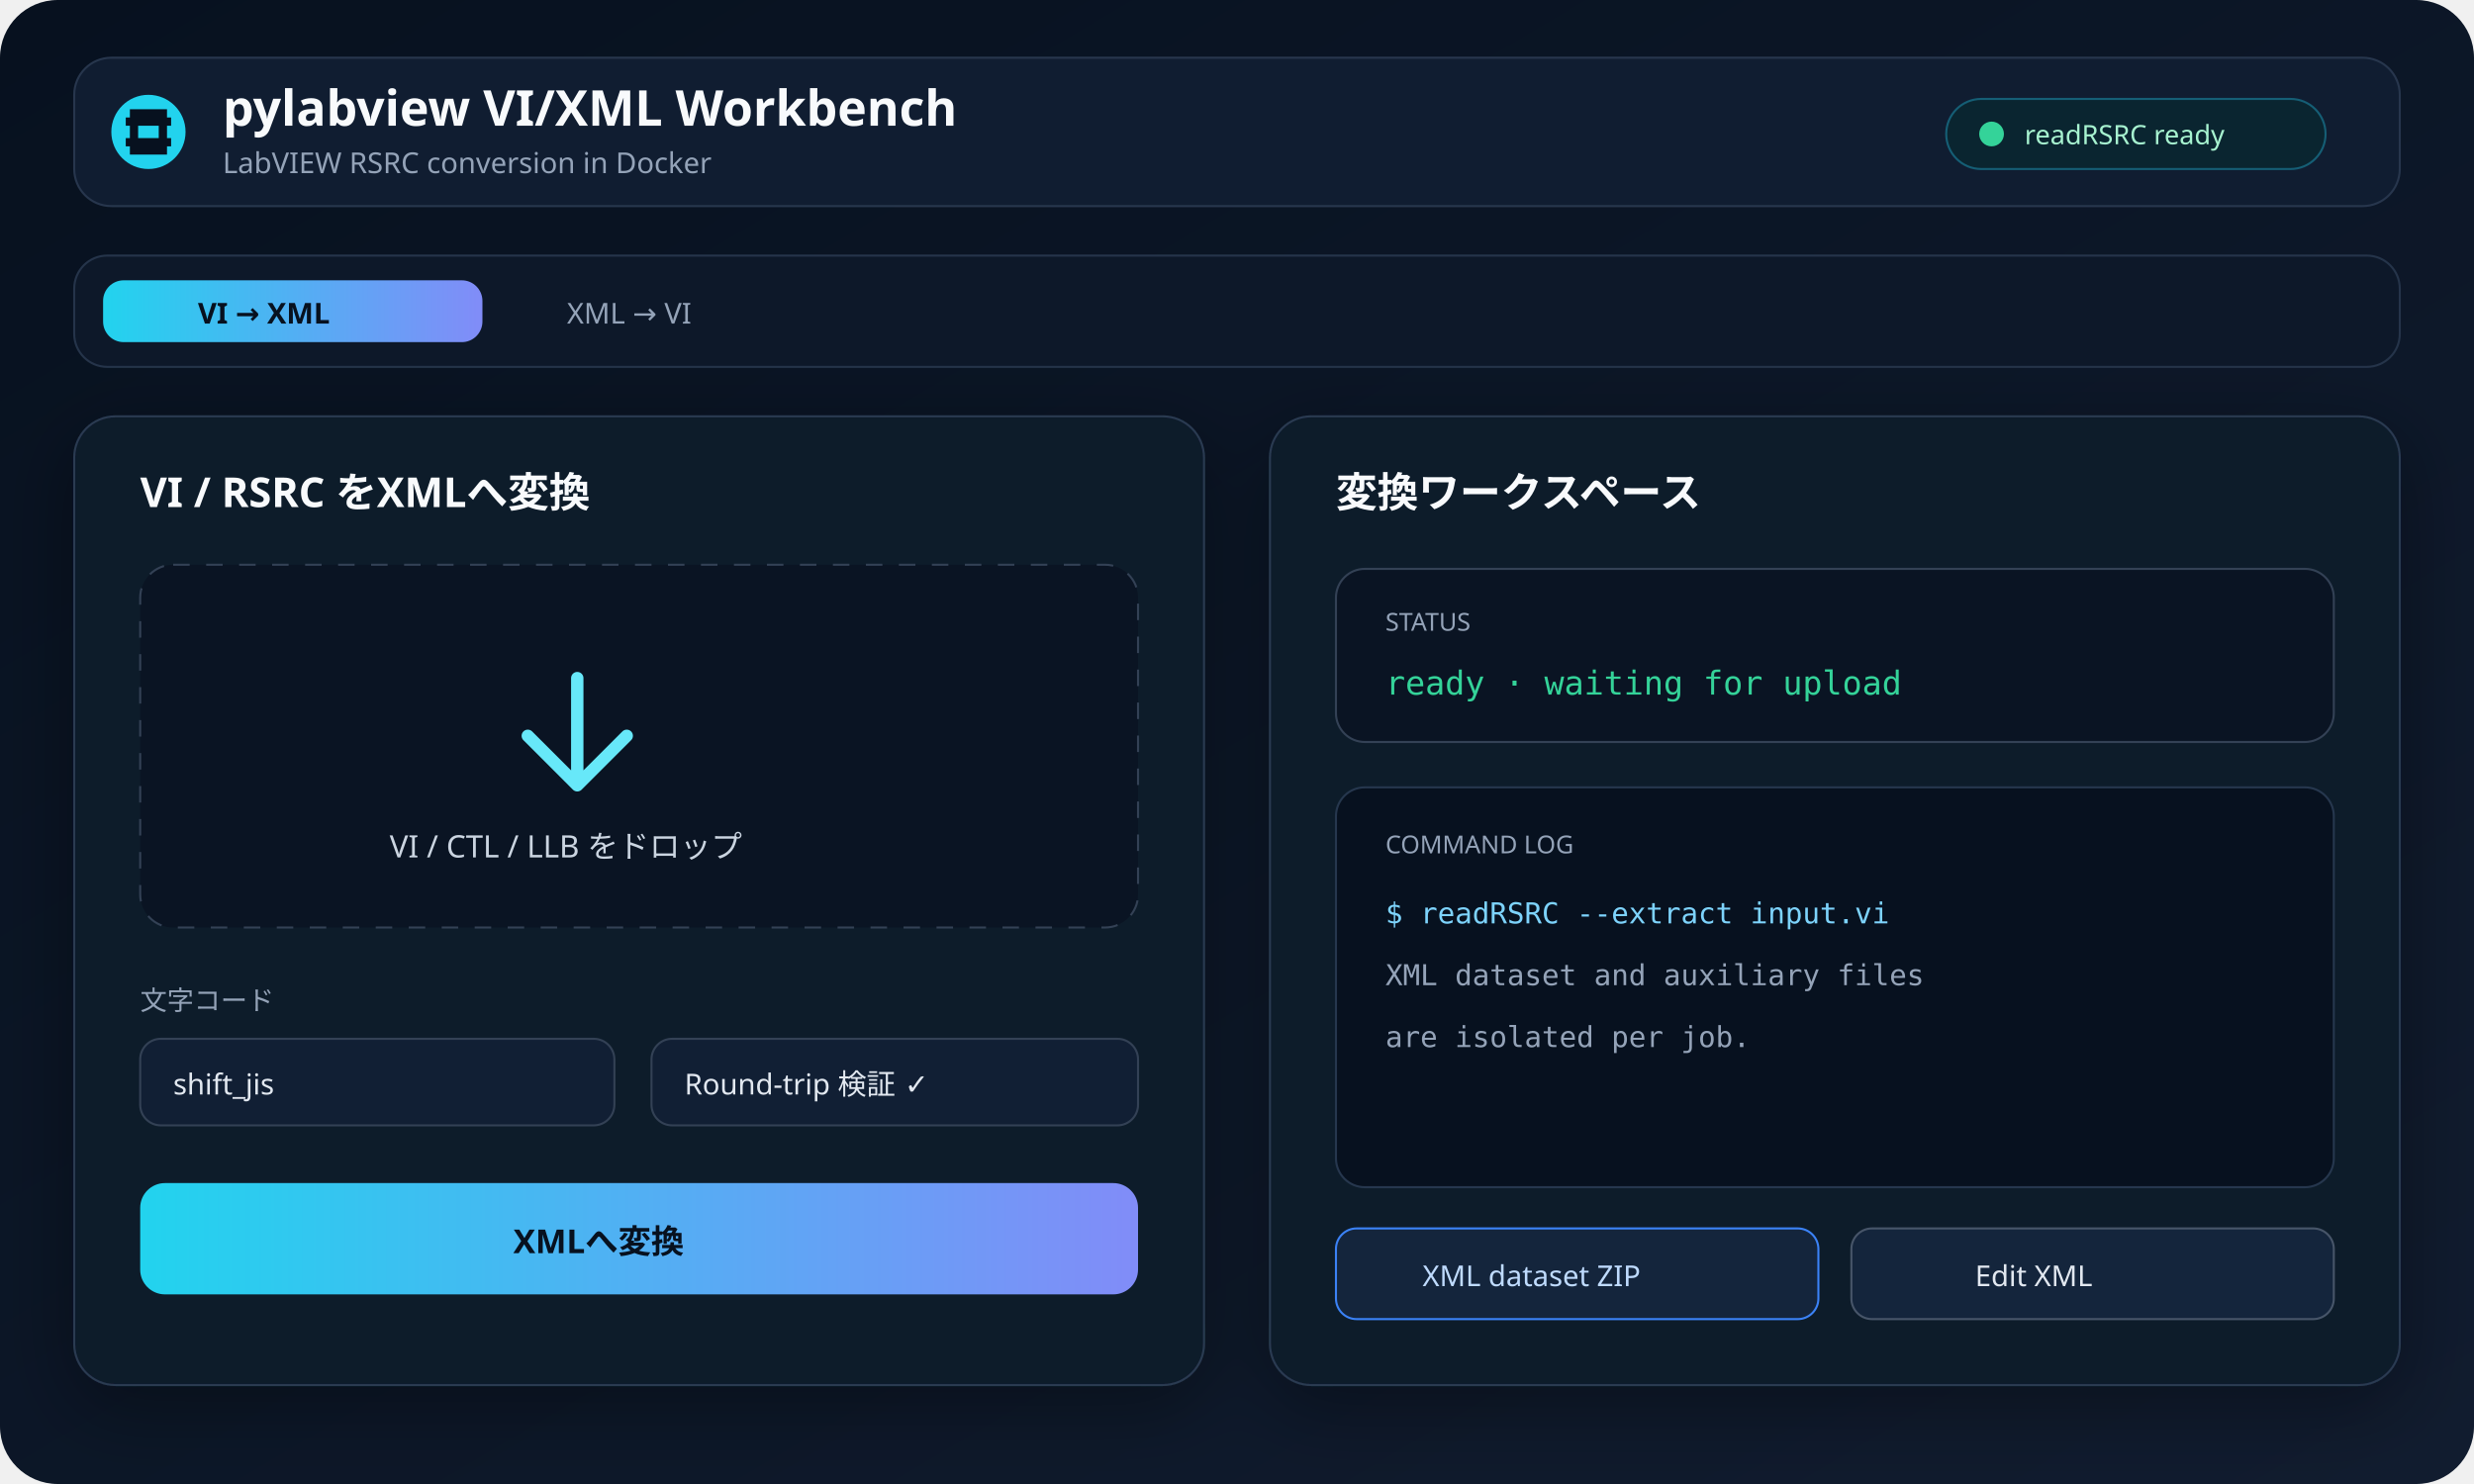
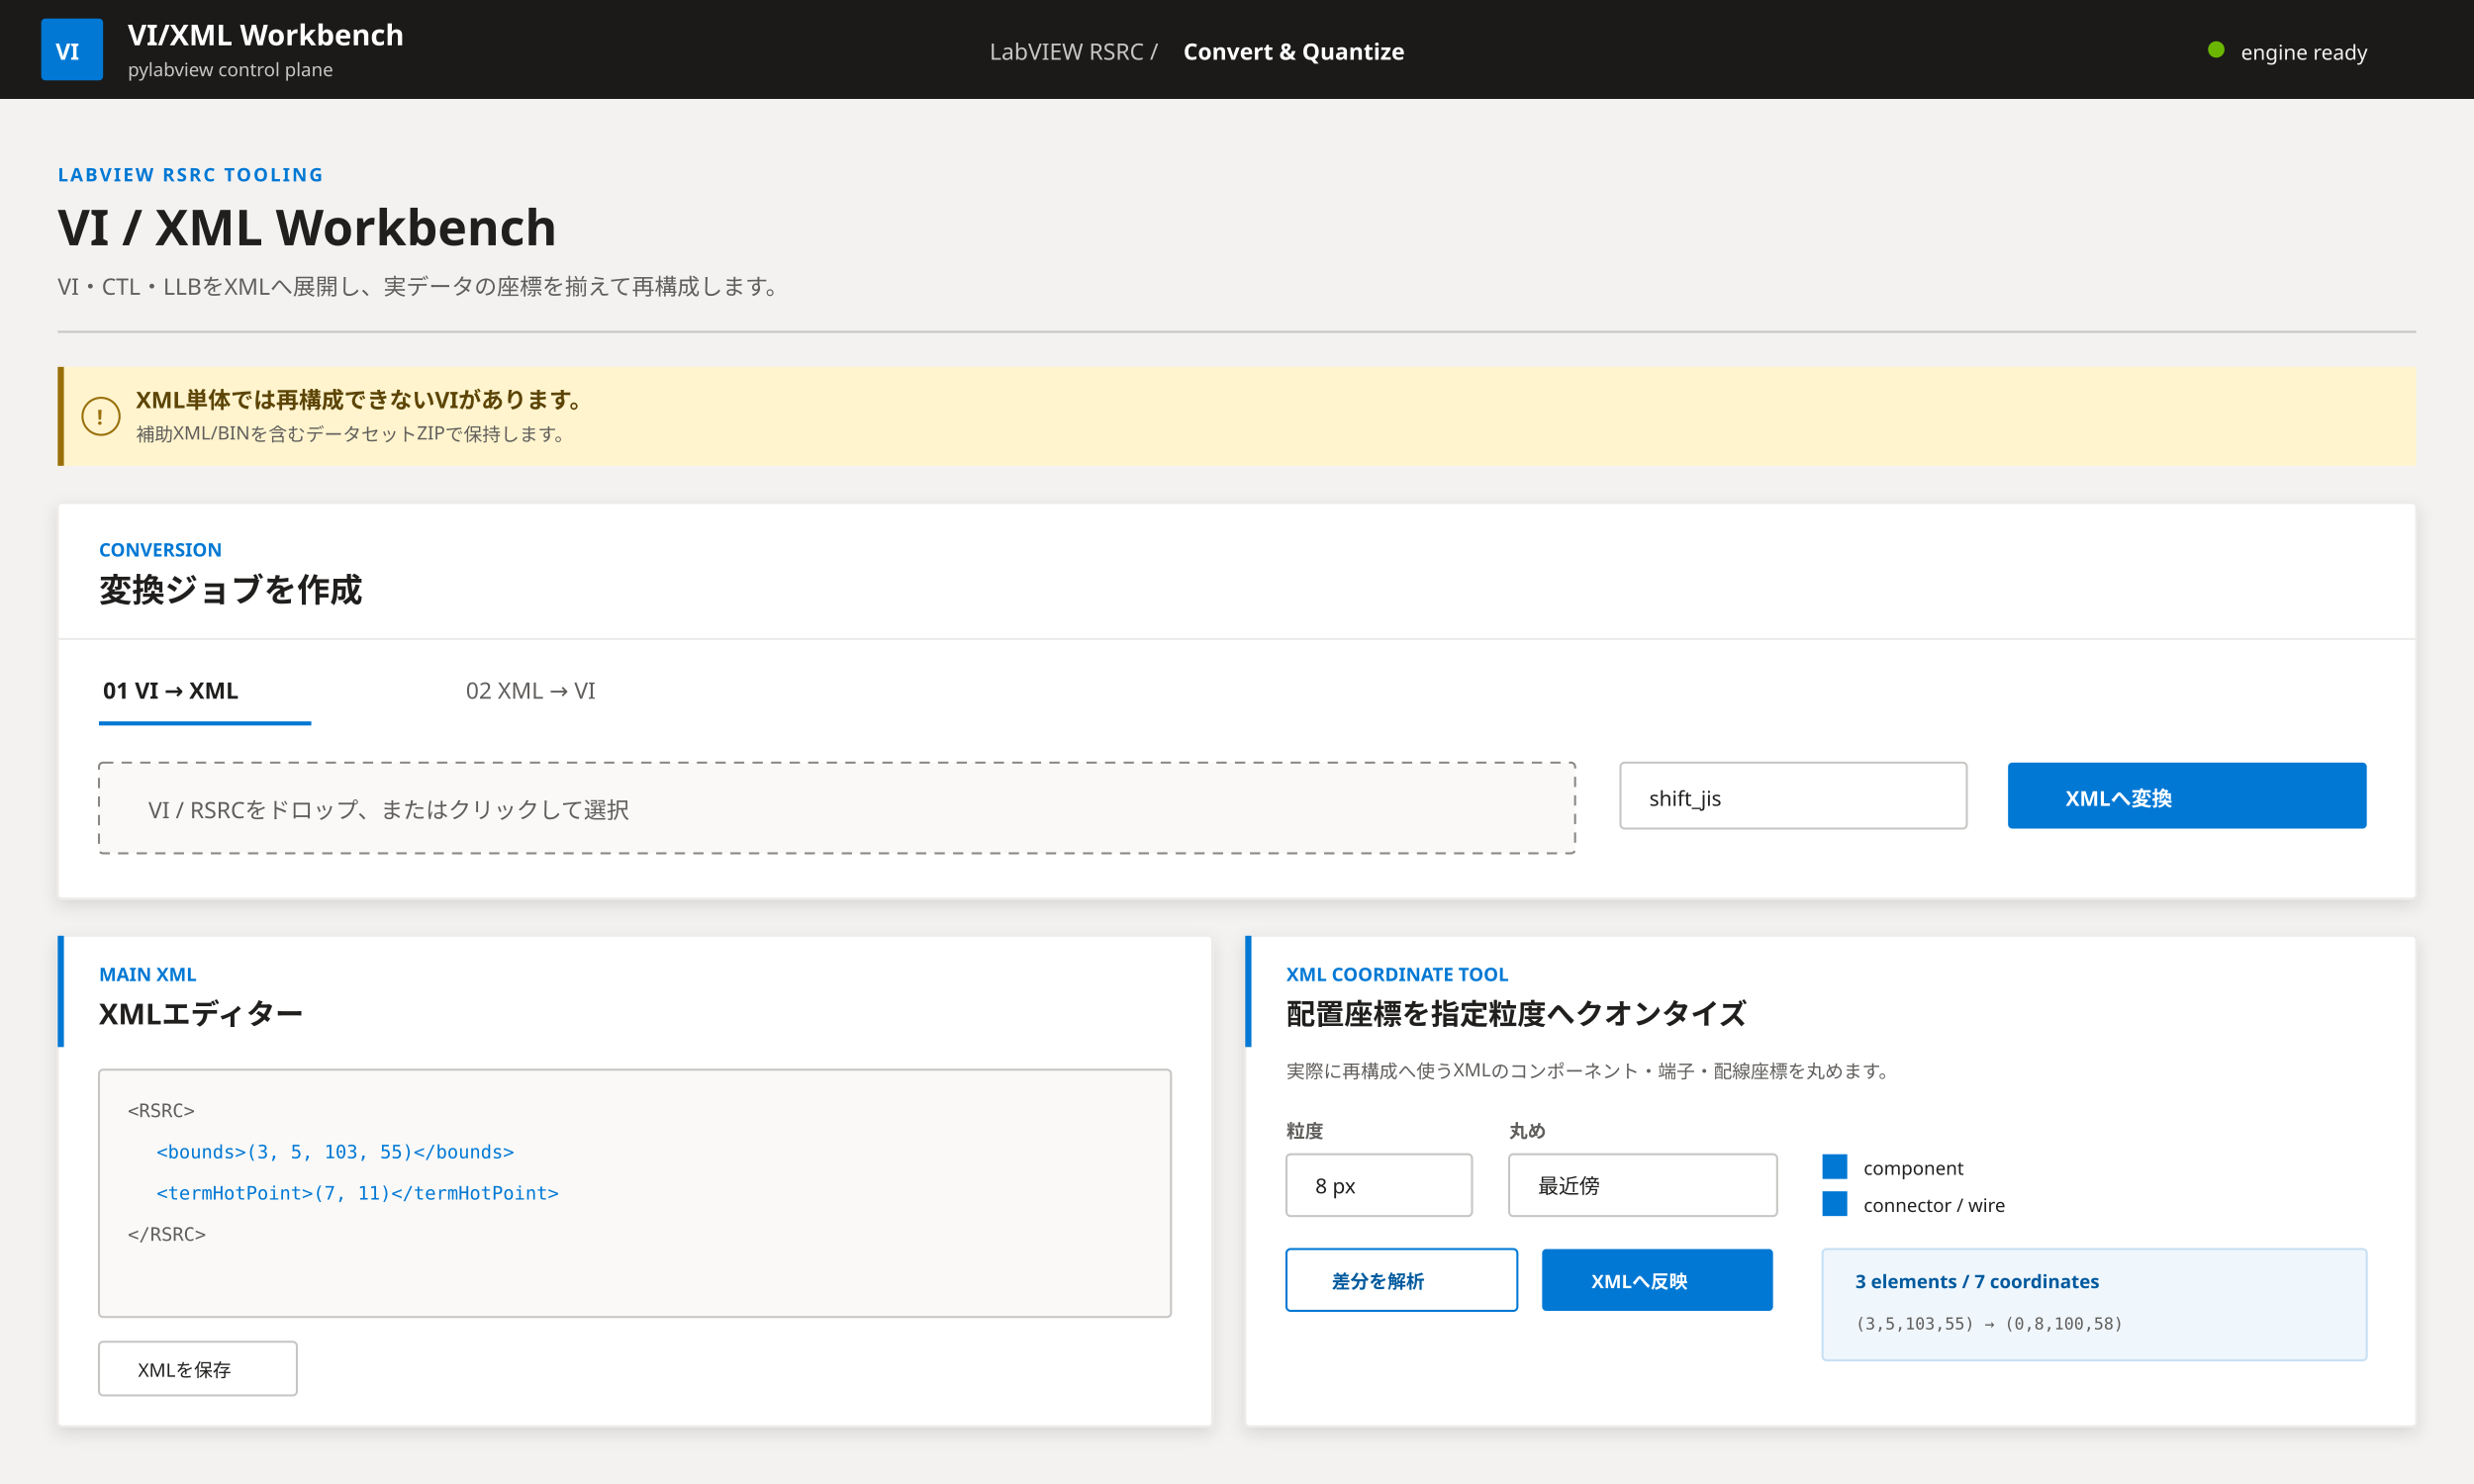
<svg xmlns="http://www.w3.org/2000/svg" width="1200" height="720" viewBox="0 0 1200 720" role="img" aria-labelledby="title desc">
  <defs>
-     <linearGradient id="bg" x1="0" y1="0" x2="1" y2="1">
-       <stop stop-color="#07111f" />
-       <stop offset="1" stop-color="#111c2f" />
-     </linearGradient>
-     <linearGradient id="accent" x1="0" y1="0" x2="1" y2="0">
-       <stop stop-color="#22d3ee" />
-       <stop offset="1" stop-color="#818cf8" />
-     </linearGradient>
-     <filter id="shadow">
-       <feDropShadow dx="0" dy="10" stdDeviation="18" flood-opacity=".35" />
+     <filter id="shadow" x="-20%" y="-20%" width="140%" height="160%">
+       <feDropShadow dx="0" dy="3" stdDeviation="4" flood-color="#000" flood-opacity=".12" />
    </filter>
  </defs>
-   <rect width="1200" height="720" rx="28" fill="url(#bg)" />
-   <rect x="36" y="28" width="1128" height="72" rx="18" fill="#101d31" stroke="#27364d" />
-   <circle cx="72" cy="64" r="18" fill="#22d3ee" />
-   <path d="M65 55h14v18H65zM61 59h22M61 69h22" stroke="#07111f" stroke-width="4" fill="none" />
-   <text x="108" y="61" fill="#f8fafc" font-family="system-ui,sans-serif" font-size="24" font-weight="700">pylabview VI/XML Workbench</text>
-   <text x="108" y="84" fill="#94a3b8" font-family="system-ui,sans-serif" font-size="14">LabVIEW RSRC conversion in Docker</text>
-   <rect x="944" y="48" width="184" height="34" rx="17" fill="#0a2530" stroke="#155e75" />
-   <circle cx="966" cy="65" r="6" fill="#34d399" />
-   <text x="982" y="70" fill="#a7f3d0" font-family="system-ui,sans-serif" font-size="13">readRSRC ready</text>
-   <rect x="36" y="124" width="1128" height="54" rx="16" fill="#0d1829" stroke="#25344a" />
-   <rect x="50" y="136" width="184" height="30" rx="10" fill="url(#accent)" />
-   <text x="96" y="157" fill="#07111f" font-family="system-ui,sans-serif" font-size="14" font-weight="700">VI → XML</text>
-   <text x="275" y="157" fill="#94a3b8" font-family="system-ui,sans-serif" font-size="14">XML → VI</text>
+   <rect width="1200" height="720" fill="#f3f2f1" />
+   <rect width="1200" height="48" fill="#1b1a19" />
+   <rect x="20" y="9" width="30" height="30" rx="2" fill="#0078d4" />
+   <text x="27" y="29" fill="#fff" font-family="Segoe UI, sans-serif" font-size="11" font-weight="700">VI</text>
+   <text x="62" y="22" fill="#fff" font-family="Segoe UI, sans-serif" font-size="14" font-weight="600">VI/XML Workbench</text>
+   <text x="62" y="37" fill="#c8c6c4" font-family="Segoe UI, sans-serif" font-size="9">pylabview control plane</text>
+   <text x="480" y="29" fill="#c8c6c4" font-family="Segoe UI, sans-serif" font-size="11">LabVIEW RSRC  /  </text>
+   <text x="574" y="29" fill="#fff" font-family="Segoe UI, sans-serif" font-size="11" font-weight="600">Convert &amp; Quantize</text>
+   <circle cx="1075" cy="24" r="4" fill="#6bb700" />
+   <text x="1087" y="29" fill="#f3f2f1" font-family="Segoe UI, sans-serif" font-size="10">engine ready</text>
+   <text x="28" y="88" fill="#0078d4" font-family="Segoe UI, sans-serif" font-size="9" font-weight="600" letter-spacing="1">LABVIEW RSRC TOOLING</text>
+   <text x="28" y="119" fill="#201f1e" font-family="Segoe UI, sans-serif" font-size="24" font-weight="600">VI / XML Workbench</text>
+   <text x="28" y="143" fill="#605e5c" font-family="Segoe UI, sans-serif" font-size="11">VI・CTL・LLBをXMLへ展開し、実データの座標を揃えて再構成します。</text>
+   <line x1="28" y1="161" x2="1172" y2="161" stroke="#c8c6c4" />
+   <rect x="28" y="178" width="1144" height="48" fill="#fff4ce" />
+   <rect x="28" y="178" width="3" height="48" fill="#986f0b" />
+   <circle cx="49" cy="202" r="9" fill="none" stroke="#986f0b" />
+   <text x="47" y="206" fill="#986f0b" font-family="Segoe UI, sans-serif" font-size="10" font-weight="700">!</text>
+   <text x="66" y="198" fill="#5c4405" font-family="Segoe UI, sans-serif" font-size="11" font-weight="600">XML単体では再構成できないVIがあります。</text>
+   <text x="66" y="214" fill="#605e5c" font-family="Segoe UI, sans-serif" font-size="9">補助XML/BINを含むデータセットZIPで保持します。</text>
  <g filter="url(#shadow)">
-     <rect x="36" y="202" width="548" height="470" rx="20" fill="#0e1a2c" stroke="#2b3a51" />
-     <rect x="616" y="202" width="548" height="470" rx="20" fill="#0e1a2c" stroke="#2b3a51" />
+     <rect x="28" y="244" width="1144" height="192" rx="2" fill="#fff" stroke="#edebe9" />
  </g>
-   <text x="68" y="246" fill="#f8fafc" font-family="system-ui,sans-serif" font-size="20" font-weight="700">VI / RSRC をXMLへ変換</text>
-   <text x="648" y="246" fill="#f8fafc" font-family="system-ui,sans-serif" font-size="20" font-weight="700">変換ワークスペース</text>
-   <rect x="68" y="274" width="484" height="176" rx="16" fill="#0a1423" stroke="#334155" stroke-dasharray="8 8" />
-   <path d="M280 329v52m-24-24 24 24 24-24" stroke="#67e8f9" stroke-width="6" fill="none" stroke-linecap="round" stroke-linejoin="round" />
-   <text x="189" y="416" fill="#cbd5e1" font-family="system-ui,sans-serif" font-size="15">VI / CTL / LLB をドロップ</text>
-   <text x="68" y="490" fill="#94a3b8" font-family="system-ui,sans-serif" font-size="13">文字コード</text>
-   <rect x="68" y="504" width="230" height="42" rx="10" fill="#111f34" stroke="#334155" />
-   <text x="84" y="531" fill="#e2e8f0" font-family="system-ui,sans-serif" font-size="14">shift_jis</text>
-   <rect x="316" y="504" width="236" height="42" rx="10" fill="#111f34" stroke="#334155" />
-   <text x="332" y="531" fill="#e2e8f0" font-family="system-ui,sans-serif" font-size="14">Round-trip 検証 ✓</text>
-   <rect x="68" y="574" width="484" height="54" rx="12" fill="url(#accent)" />
-   <text x="249" y="608" fill="#07111f" font-family="system-ui,sans-serif" font-size="16" font-weight="800">XMLへ変換</text>
-   <rect x="648" y="276" width="484" height="84" rx="14" fill="#0a1423" stroke="#334155" />
-   <text x="672" y="306" fill="#94a3b8" font-family="system-ui,sans-serif" font-size="12">STATUS</text>
-   <text x="672" y="337" fill="#34d399" font-family="ui-monospace,monospace" font-size="16">ready · waiting for upload</text>
-   <rect x="648" y="382" width="484" height="194" rx="14" fill="#07111f" stroke="#26374e" />
-   <text x="672" y="414" fill="#94a3b8" font-family="system-ui,sans-serif" font-size="12">COMMAND LOG</text>
-   <text x="672" y="448" fill="#7dd3fc" font-family="ui-monospace,monospace" font-size="14">$ readRSRC --extract input.vi</text>
-   <text x="672" y="478" fill="#94a3b8" font-family="ui-monospace,monospace" font-size="14">XML dataset and auxiliary files</text>
-   <text x="672" y="508" fill="#94a3b8" font-family="ui-monospace,monospace" font-size="14">are isolated per job.</text>
-   <rect x="648" y="596" width="234" height="44" rx="10" fill="#14253c" stroke="#3b82f6" />
-   <text x="690" y="624" fill="#bfdbfe" font-family="system-ui,sans-serif" font-size="14">XML dataset ZIP</text>
-   <rect x="898" y="596" width="234" height="44" rx="10" fill="#14253c" stroke="#475569" />
-   <text x="958" y="624" fill="#e2e8f0" font-family="system-ui,sans-serif" font-size="14">Edit XML</text>
+   <text x="48" y="270" fill="#0078d4" font-family="Segoe UI, sans-serif" font-size="9" font-weight="600">CONVERSION</text>
+   <text x="48" y="292" fill="#201f1e" font-family="Segoe UI, sans-serif" font-size="16" font-weight="600">変換ジョブを作成</text>
+   <line x1="28" y1="310" x2="1172" y2="310" stroke="#edebe9" />
+   <text x="50" y="339" fill="#201f1e" font-family="Segoe UI, sans-serif" font-size="11" font-weight="600">01  VI → XML</text>
+   <text x="226" y="339" fill="#605e5c" font-family="Segoe UI, sans-serif" font-size="11">02  XML → VI</text>
+   <line x1="48" y1="351" x2="151" y2="351" stroke="#0078d4" stroke-width="2" />
+   <rect x="48" y="370" width="716" height="44" rx="2" fill="#faf9f8" stroke="#8a8886" stroke-dasharray="5 4" />
+   <text x="72" y="397" fill="#605e5c" font-family="Segoe UI, sans-serif" font-size="11">VI / RSRCをドロップ、またはクリックして選択</text>
+   <rect x="786" y="370" width="168" height="32" rx="2" fill="#fff" stroke="#c8c6c4" />
+   <text x="800" y="391" fill="#201f1e" font-family="Segoe UI, sans-serif" font-size="10">shift_jis</text>
+   <rect x="974" y="370" width="174" height="32" rx="2" fill="#0078d4" />
+   <text x="1002" y="391" fill="#fff" font-family="Segoe UI, sans-serif" font-size="10" font-weight="600">XMLへ変換</text>
+   <g filter="url(#shadow)">
+     <rect x="28" y="454" width="560" height="238" rx="2" fill="#fff" stroke="#edebe9" />
+     <rect x="604" y="454" width="568" height="238" rx="2" fill="#fff" stroke="#edebe9" />
+   </g>
+   <rect x="28" y="454" width="3" height="54" fill="#0078d4" />
+   <text x="48" y="476" fill="#0078d4" font-family="Segoe UI, sans-serif" font-size="9" font-weight="600">MAIN XML</text>
+   <text x="48" y="497" fill="#201f1e" font-family="Segoe UI, sans-serif" font-size="14" font-weight="600">XMLエディター</text>
+   <rect x="48" y="519" width="520" height="120" rx="2" fill="#faf9f8" stroke="#c8c6c4" />
+   <text x="62" y="542" fill="#605e5c" font-family="Cascadia Mono, monospace" font-size="9">&lt;RSRC&gt;</text>
+   <text x="76" y="562" fill="#0078d4" font-family="Cascadia Mono, monospace" font-size="9">&lt;bounds&gt;(3, 5, 103, 55)&lt;/bounds&gt;</text>
+   <text x="76" y="582" fill="#0078d4" font-family="Cascadia Mono, monospace" font-size="9">&lt;termHotPoint&gt;(7, 11)&lt;/termHotPoint&gt;</text>
+   <text x="62" y="602" fill="#605e5c" font-family="Cascadia Mono, monospace" font-size="9">&lt;/RSRC&gt;</text>
+   <rect x="48" y="651" width="96" height="26" rx="2" fill="#fff" stroke="#c8c6c4" />
+   <text x="67" y="668" fill="#201f1e" font-family="Segoe UI, sans-serif" font-size="9">XMLを保存</text>
+   <rect x="604" y="454" width="3" height="54" fill="#0078d4" />
+   <text x="624" y="476" fill="#0078d4" font-family="Segoe UI, sans-serif" font-size="9" font-weight="600">XML COORDINATE TOOL</text>
+   <text x="624" y="497" fill="#201f1e" font-family="Segoe UI, sans-serif" font-size="14" font-weight="600">配置座標を指定粒度へクオンタイズ</text>
+   <text x="624" y="523" fill="#605e5c" font-family="Segoe UI, sans-serif" font-size="9">実際に再構成へ使うXMLのコンポーネント・端子・配線座標を丸めます。</text>
+   <text x="624" y="552" fill="#605e5c" font-family="Segoe UI, sans-serif" font-size="9" font-weight="600">粒度</text>
+   <rect x="624" y="560" width="90" height="30" rx="2" fill="#fff" stroke="#c8c6c4" />
+   <text x="638" y="579" fill="#201f1e" font-family="Segoe UI, sans-serif" font-size="10">8 px</text>
+   <text x="732" y="552" fill="#605e5c" font-family="Segoe UI, sans-serif" font-size="9" font-weight="600">丸め</text>
+   <rect x="732" y="560" width="130" height="30" rx="2" fill="#fff" stroke="#c8c6c4" />
+   <text x="746" y="579" fill="#201f1e" font-family="Segoe UI, sans-serif" font-size="10">最近傍</text>
+   <rect x="884" y="560" width="12" height="12" fill="#0078d4" />
+   <text x="904" y="570" fill="#201f1e" font-family="Segoe UI, sans-serif" font-size="9">component</text>
+   <rect x="884" y="578" width="12" height="12" fill="#0078d4" />
+   <text x="904" y="588" fill="#201f1e" font-family="Segoe UI, sans-serif" font-size="9">connector / wire</text>
+   <rect x="624" y="606" width="112" height="30" rx="2" fill="#fff" stroke="#0078d4" />
+   <text x="646" y="625" fill="#005a9e" font-family="Segoe UI, sans-serif" font-size="9" font-weight="600">差分を解析</text>
+   <rect x="748" y="606" width="112" height="30" rx="2" fill="#0078d4" />
+   <text x="772" y="625" fill="#fff" font-family="Segoe UI, sans-serif" font-size="9" font-weight="600">XMLへ反映</text>
+   <rect x="884" y="606" width="264" height="54" rx="2" fill="#eff6fc" stroke="#c7e0f4" />
+   <text x="900" y="625" fill="#005a9e" font-family="Segoe UI, sans-serif" font-size="9" font-weight="600">3 elements / 7 coordinates</text>
+   <text x="900" y="645" fill="#605e5c" font-family="Cascadia Mono, monospace" font-size="8">(3,5,103,55) → (0,8,100,58)</text>
</svg>
